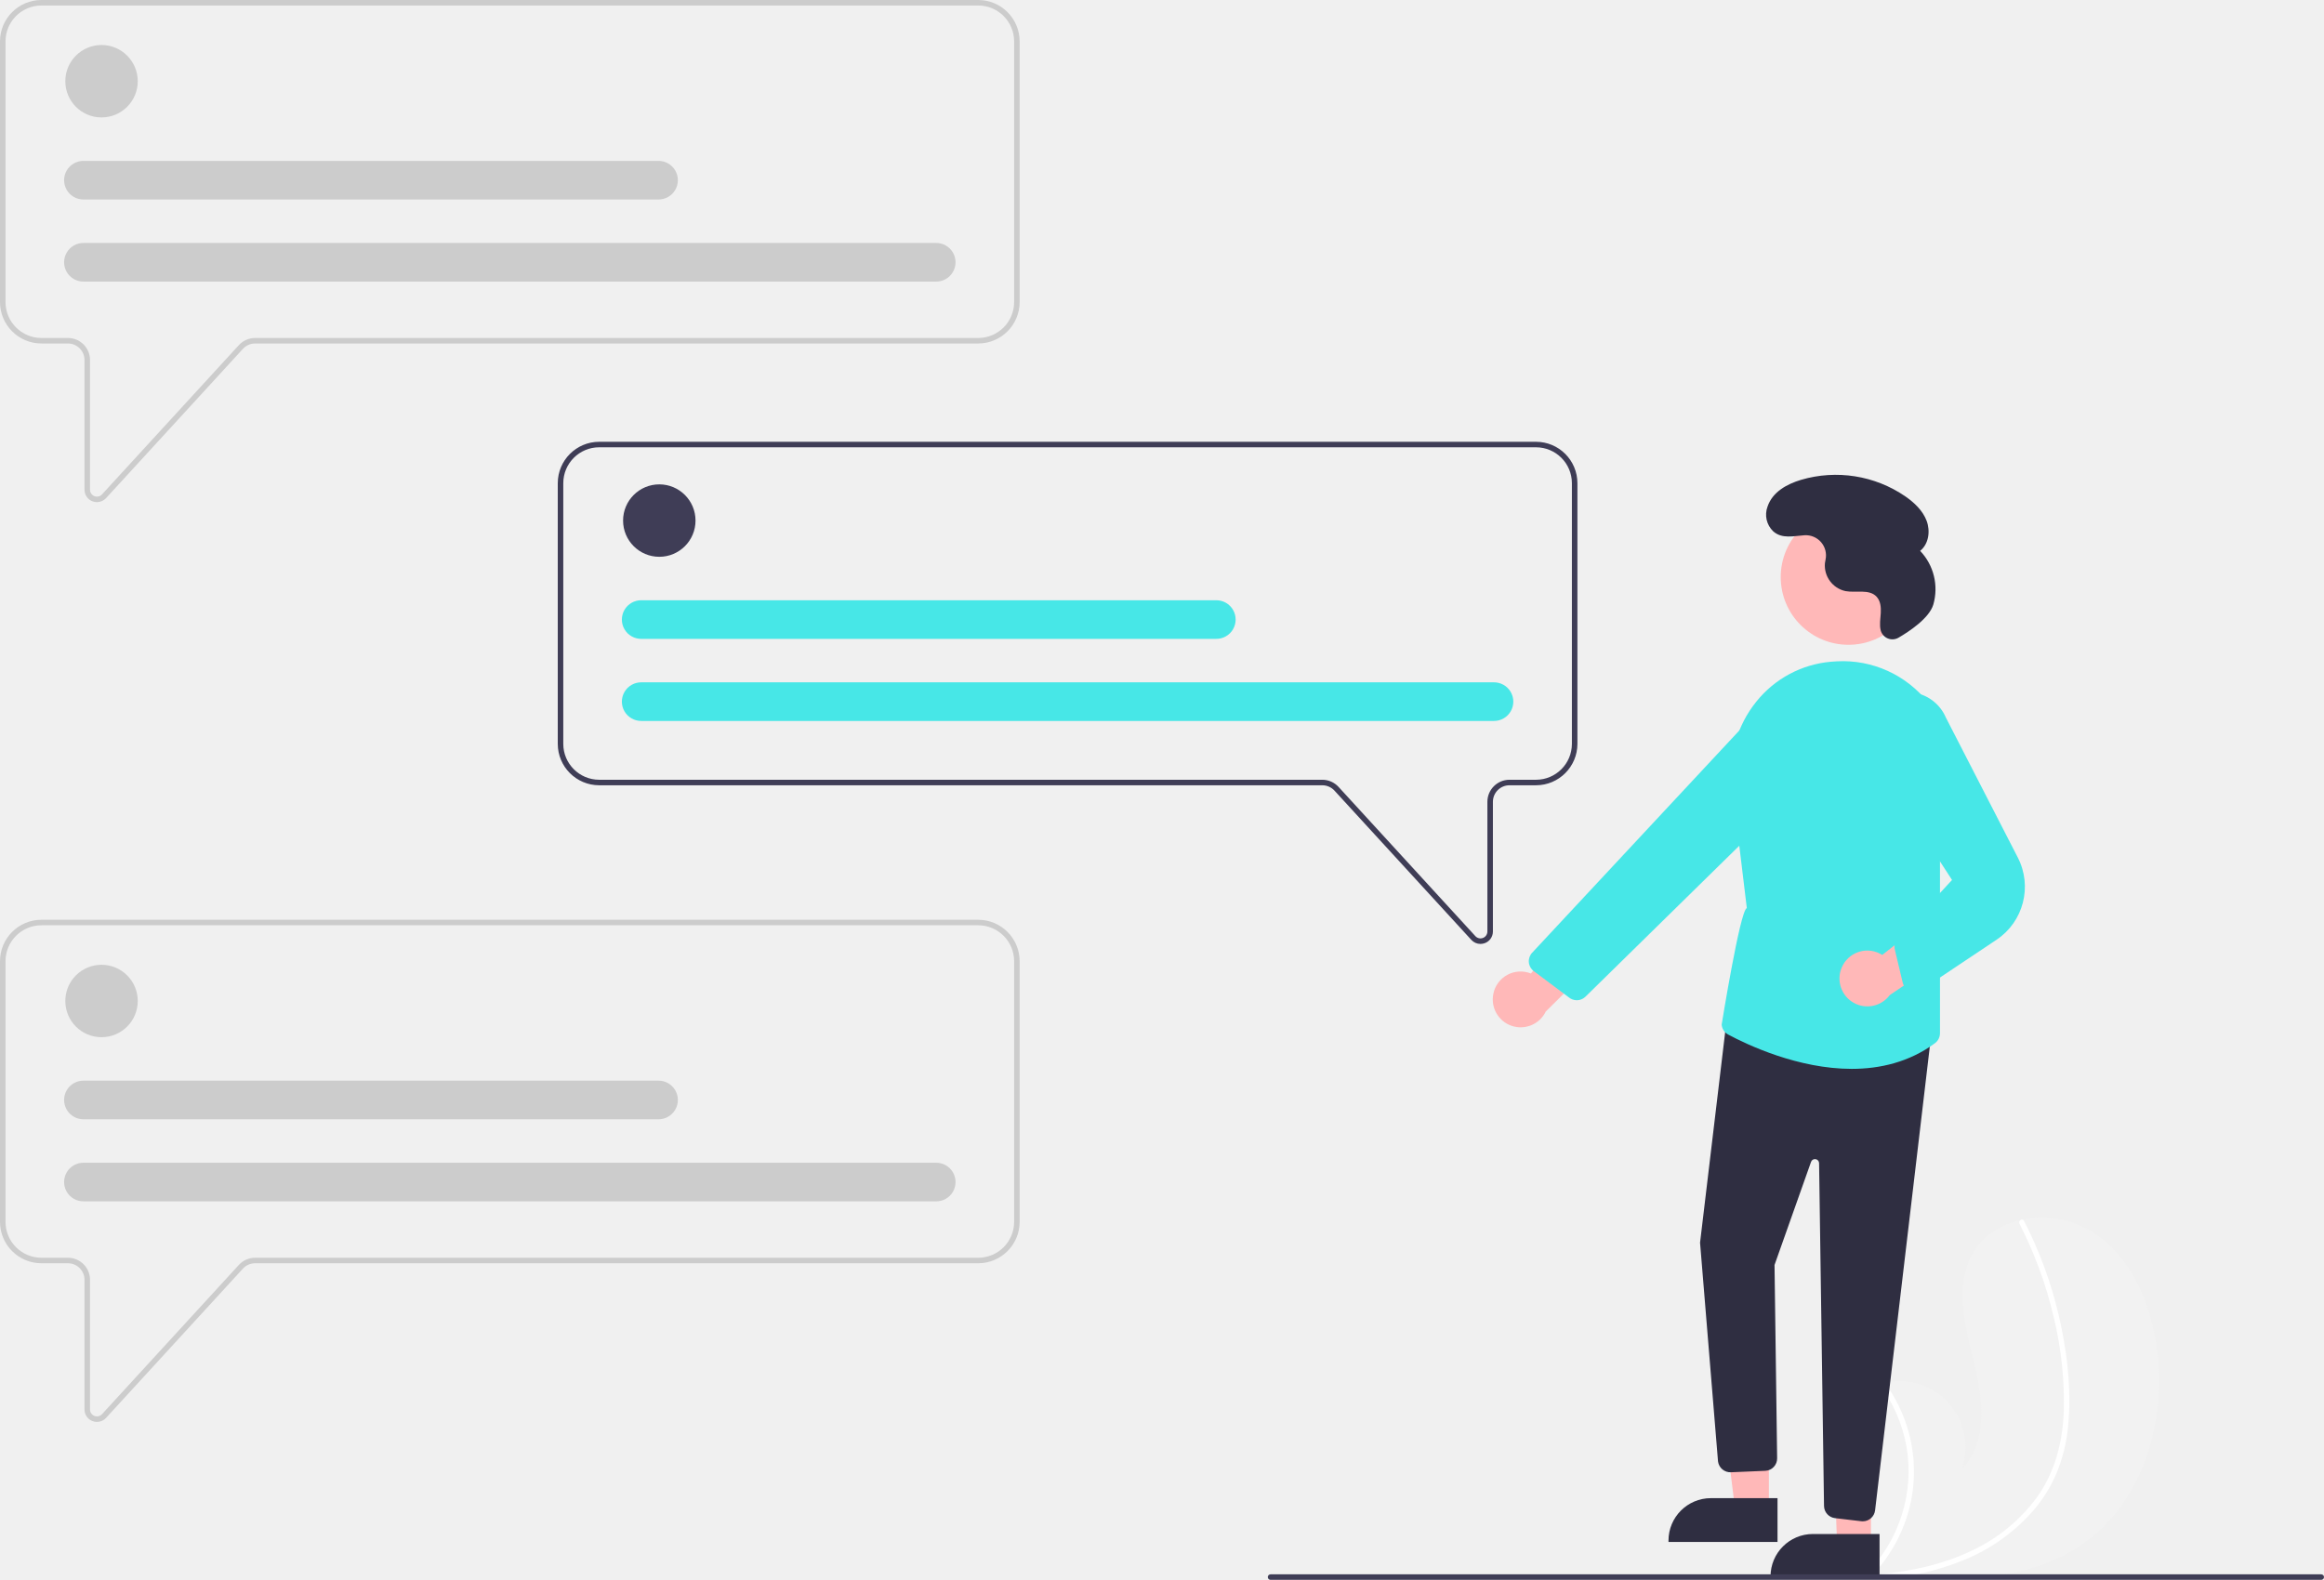
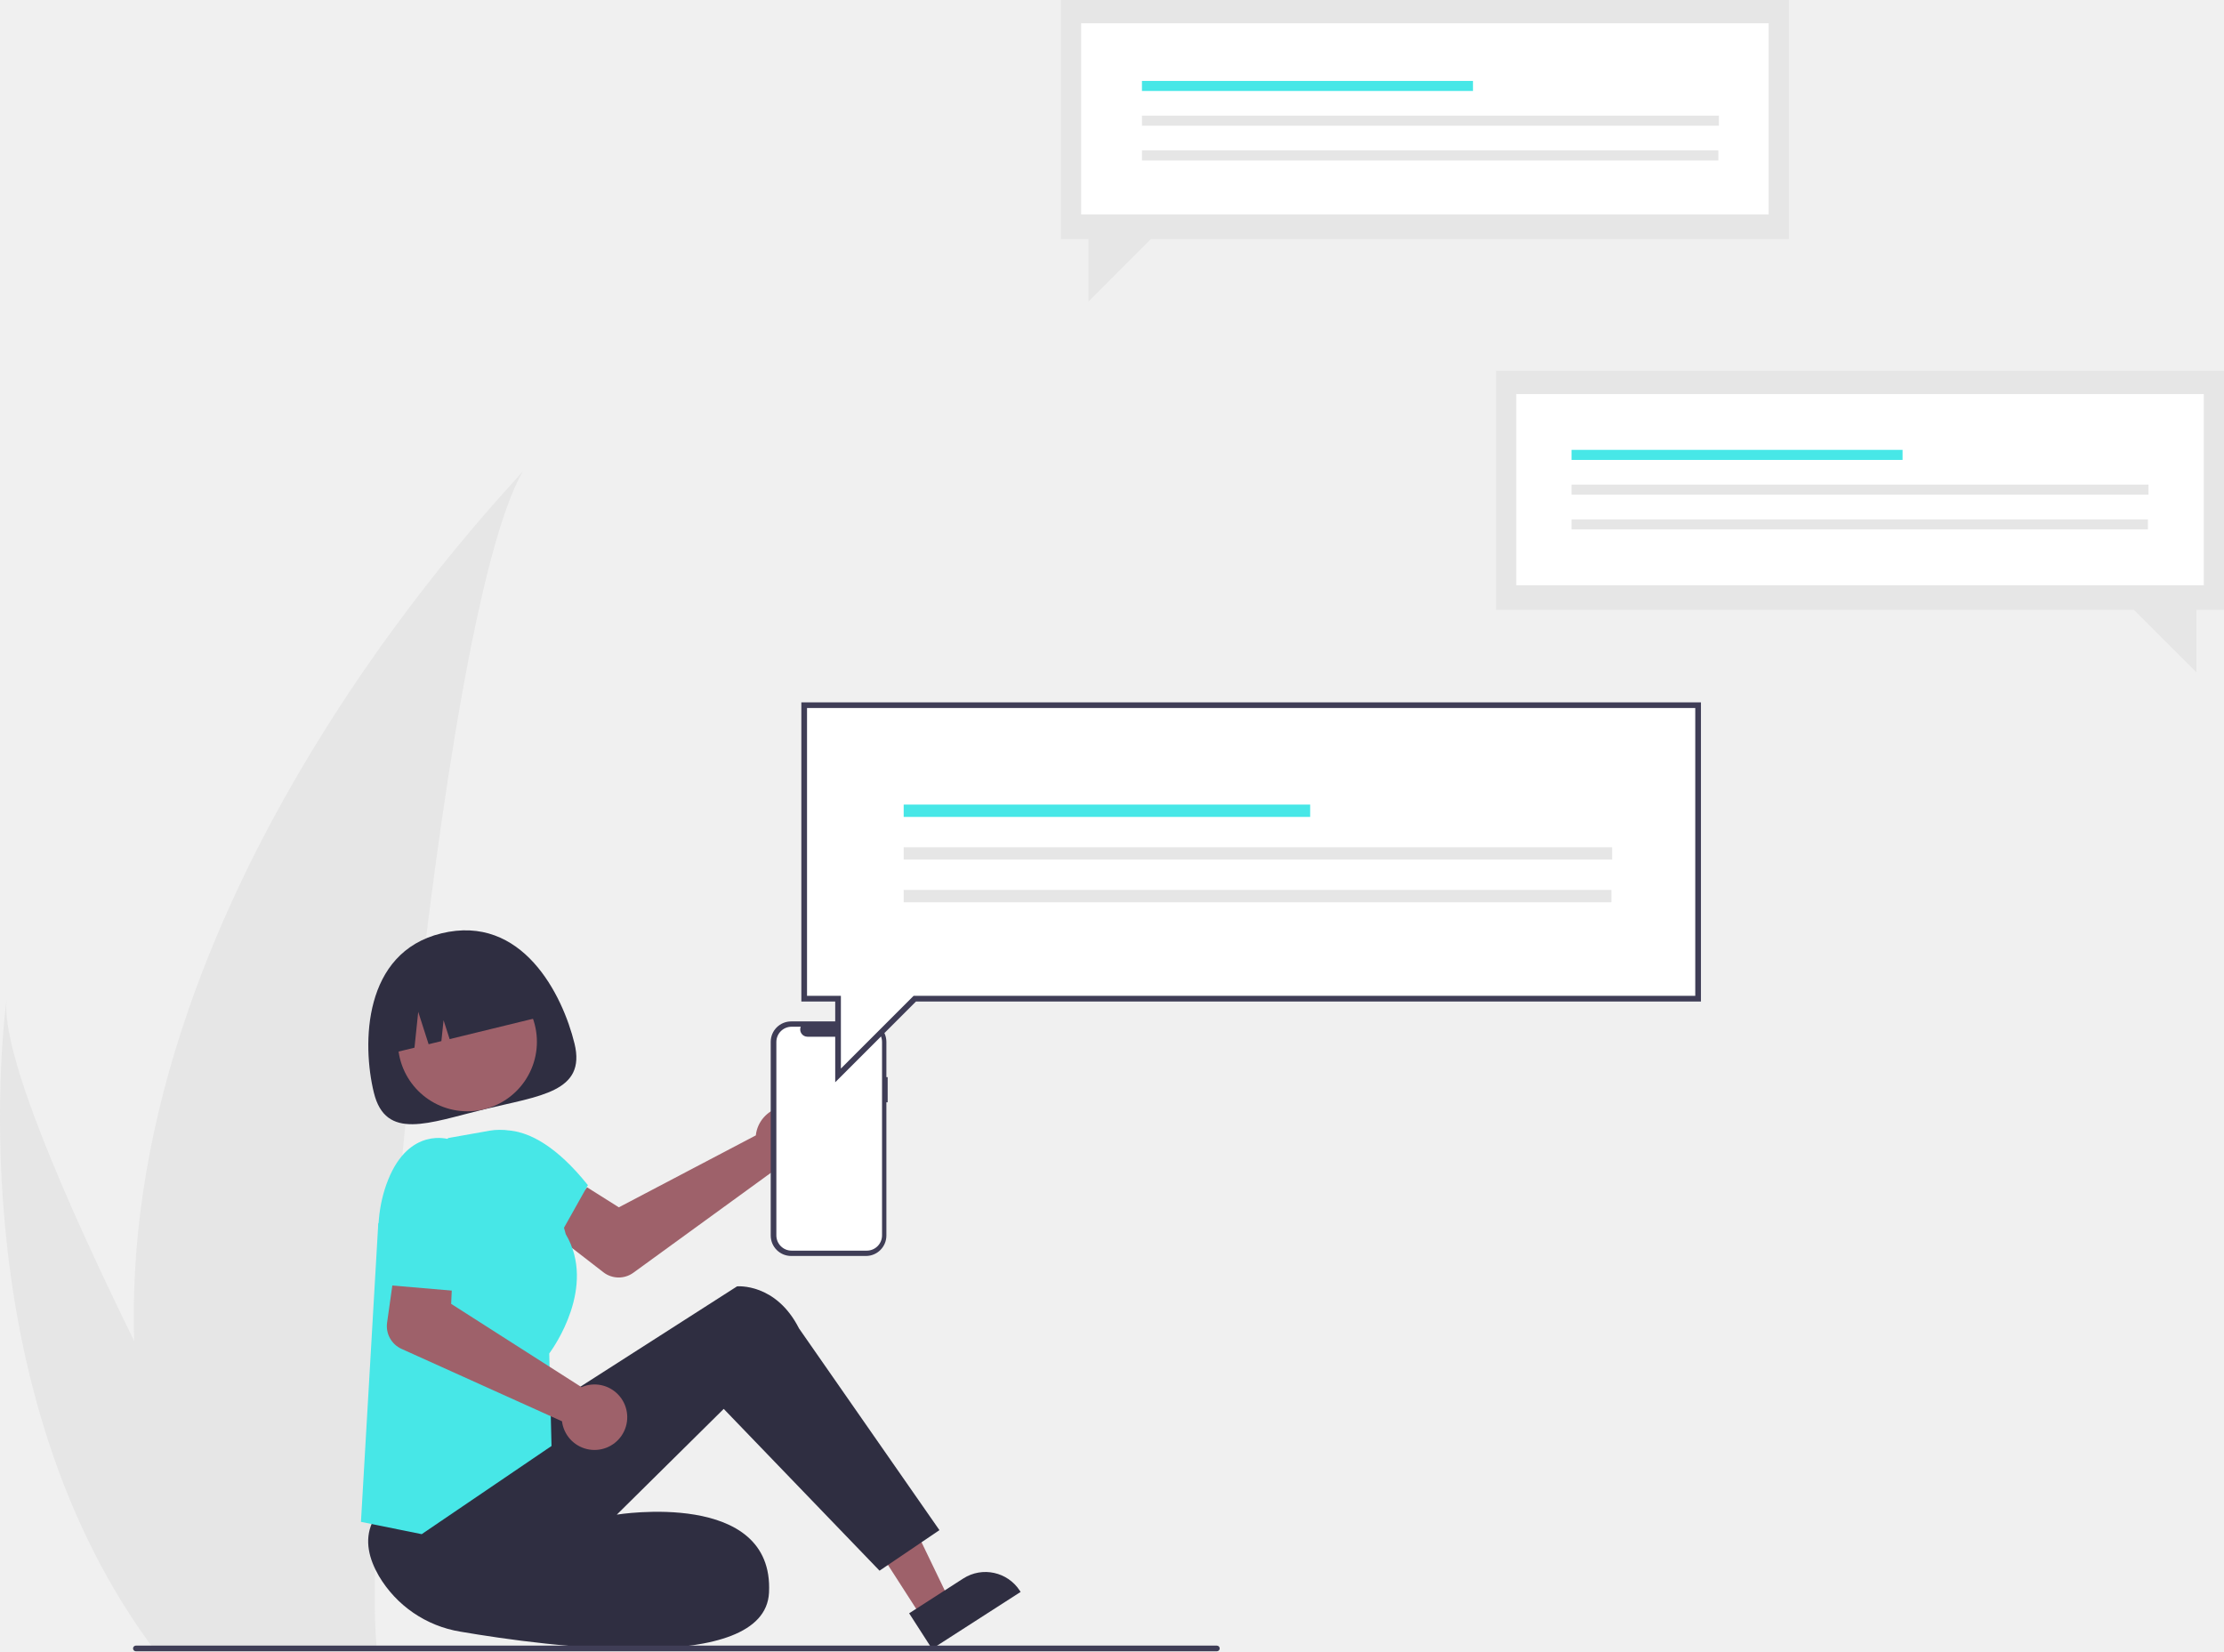
- <svg xmlns="http://www.w3.org/2000/svg" data-name="Layer 1" width="842.73" height="573" viewBox="0 0 842.73 573">
-   <path d="M934.654,722.905c-18.901,13.616-43.394,14.3-67.07,12.627-3.306-.233-6.589-.507-9.841-.802-.02-.005-.045-.003-.065-.008-.156-.015-.313-.03-.462-.039-.671-.063-1.343-.126-2.008-.189l.157.3.493.93c-.177-.311-.354-.616-.531-.927-.052-.093-.111-.186-.162-.28-6.133-10.673-12.217-21.738-13.768-33.926-1.604-12.65,2.904-26.974,14.037-33.192a22.467,22.467,0,0,1,4.61-1.931c.666-.202,1.341-.366,2.023-.512A24.081,24.081,0,0,1,890.07,696.26c9.439-9.679,7.678-25.381,4.422-38.504-3.262-13.123-7.212-27.725-.576-39.512,3.689-6.561,10.175-10.631,17.454-12.271.223-.048.446-.096.67-.138a35.144,35.144,0,0,1,25.249,4.424c13.919,8.771,21.068,25.401,23.388,41.692C964.416,678.167,956.143,707.423,934.654,722.905Z" transform="translate(-178.635 -163.5)" fill="#f2f2f2" />
-   <path d="M928.552,680.882a59.742,59.742,0,0,1-4.123,16.835,51.875,51.875,0,0,1-8.054,13.156,66.465,66.465,0,0,1-25.531,18.409,95.659,95.659,0,0,1-23.26,6.25c-3.306-.233-6.589-.507-9.841-.802-.02-.005-.045-.003-.065-.008-.156-.015-.313-.03-.462-.039-.671-.063-1.343-.126-2.008-.189l.157.3.493.93c-.177-.311-.354-.616-.531-.927-.052-.093-.111-.186-.162-.28a52.878,52.878,0,0,0,14.82-46.256,53.331,53.331,0,0,0-9.94-22.792c.666-.202,1.341-.366,2.023-.512a55.293,55.293,0,0,1,5.044,8.354,54.18,54.18,0,0,1,4.674,33.706,55.393,55.393,0,0,1-14.034,27.629c.631-.044,1.269-.096,1.893-.153,11.818-1.001,23.613-3.542,34.332-8.746A61.833,61.833,0,0,0,917.138,706.74c6.492-8.953,9.353-19.723,9.844-30.669a129.429,129.429,0,0,0-3.674-35.039,147.068,147.068,0,0,0-12.358-33.663,1.057,1.057,0,0,1,.42-1.396.899.899,0,0,1,.67-.138.783.783,0,0,1,.517.443c.676,1.319,1.339,2.638,1.977,3.973a148.738,148.738,0,0,1,11.644,34.924C928.527,656.827,929.781,669.016,928.552,680.882Z" transform="translate(-178.635 -163.5)" fill="#fff" />
-   <path d="M213.795,345.626a4.535,4.535,0,0,1-1.645-.311,4.475,4.475,0,0,1-2.87-4.196v-47.033a6.012,6.012,0,0,0-6.005-6.005h-9.631A15.026,15.026,0,0,1,178.635,273.072v-94.562A15.026,15.026,0,0,1,193.644,163.5H533.37a15.026,15.026,0,0,1,15.009,15.009v94.562a15.026,15.026,0,0,1-15.009,15.009H271.15a6.021,6.021,0,0,0-4.427,1.947l-49.622,54.133A4.476,4.476,0,0,1,213.795,345.626ZM193.644,165.5A13.024,13.024,0,0,0,180.635,178.509v94.562a13.024,13.024,0,0,0,13.009,13.009h9.631a8.014,8.014,0,0,1,8.005,8.005v47.033a2.503,2.503,0,0,0,4.347,1.691l49.622-54.133a8.026,8.026,0,0,1,5.901-2.596H533.37a13.024,13.024,0,0,0,13.009-13.009v-94.562A13.024,13.024,0,0,0,533.37,165.5Z" transform="translate(-178.635 -163.5)" fill="#ccc" />
-   <circle cx="36.816" cy="29.456" r="13.134" fill="#ccc" />
-   <path d="M518.047,265.63H208.967a7.005,7.005,0,1,1,0-14.009H518.047a7.005,7.005,0,1,1,0,14.009Z" transform="translate(-178.635 -163.5)" fill="#ccc" />
-   <path d="M417.355,235.86H208.967a7.005,7.005,0,1,1,0-14.009H417.355a7.005,7.005,0,1,1,0,14.009Z" transform="translate(-178.635 -163.5)" fill="#ccc" />
-   <path d="M213.795,679.222a4.535,4.535,0,0,1-1.645-.311,4.475,4.475,0,0,1-2.87-4.196v-47.033a6.012,6.012,0,0,0-6.005-6.005h-9.631A15.026,15.026,0,0,1,178.635,606.668v-94.562a15.026,15.026,0,0,1,15.009-15.009H533.37a15.026,15.026,0,0,1,15.009,15.009V606.668a15.026,15.026,0,0,1-15.009,15.009H271.15a6.021,6.021,0,0,0-4.427,1.947l-49.622,54.133A4.476,4.476,0,0,1,213.795,679.222Zm-20.151-180.126A13.024,13.024,0,0,0,180.635,512.105V606.668a13.024,13.024,0,0,0,13.009,13.009h9.631a8.014,8.014,0,0,1,8.005,8.005v47.033a2.503,2.503,0,0,0,4.347,1.691l49.622-54.133a8.026,8.026,0,0,1,5.901-2.596H533.37A13.024,13.024,0,0,0,546.379,606.668v-94.562a13.024,13.024,0,0,0-13.009-13.009Z" transform="translate(-178.635 -163.5)" fill="#ccc" />
-   <path d="M715.478,505.857a4.475,4.475,0,0,1-3.307-1.464l-49.622-54.133a6.02,6.02,0,0,0-4.426-1.947H395.903a15.026,15.026,0,0,1-15.009-15.009v-94.562a15.026,15.026,0,0,1,15.009-15.009H735.629a15.026,15.026,0,0,1,15.009,15.009v94.562a15.026,15.026,0,0,1-15.009,15.009h-9.631a6.012,6.012,0,0,0-6.005,6.005v47.033a4.474,4.474,0,0,1-2.87,4.196A4.526,4.526,0,0,1,715.478,505.857Zm-319.575-180.126a13.024,13.024,0,0,0-13.009,13.009v94.562a13.024,13.024,0,0,0,13.009,13.009H658.123a8.024,8.024,0,0,1,5.9,2.596l49.622,54.133a2.503,2.503,0,0,0,4.347-1.691V454.317a8.014,8.014,0,0,1,8.005-8.005h9.631a13.024,13.024,0,0,0,13.009-13.009v-94.562a13.024,13.024,0,0,0-13.009-13.009Z" transform="translate(-178.635 -163.5)" fill="#3f3d56" />
-   <circle cx="36.816" cy="363.053" r="13.134" fill="#ccc" />
-   <path d="M518.047,599.226H208.967a7.005,7.005,0,1,1,0-14.009H518.047a7.005,7.005,0,1,1,0,14.009Z" transform="translate(-178.635 -163.5)" fill="#ccc" />
-   <path d="M417.355,569.456H208.967a7.005,7.005,0,1,1,0-14.009H417.355a7.005,7.005,0,1,1,0,14.009Z" transform="translate(-178.635 -163.5)" fill="#ccc" />
-   <circle cx="239.075" cy="188.812" r="13.134" fill="#3f3d56" />
-   <path d="M720.306,424.985H411.226a7.005,7.005,0,1,1,0-14.009H720.306a7.005,7.005,0,1,1,0,14.009Z" transform="translate(-178.635 -163.5)" fill="#47e7e7" />
-   <path d="M619.614,395.215H411.226a7.005,7.005,0,1,1,0-14.009H619.614a7.005,7.005,0,1,1,0,14.009Z" transform="translate(-178.635 -163.5)" fill="#47e7e7" />
-   <path d="M720.171,523.859a10.056,10.056,0,0,1,13.594-7.277l23.459-26.956,4.983,17.889-23.041,22.856a10.11,10.11,0,0,1-18.995-6.511Z" transform="translate(-178.635 -163.5)" fill="#ffb8b8" />
-   <circle cx="670.29" cy="209.301" r="24.561" fill="#ffb8b8" />
-   <polygon points="641.436 547.373 629.177 547.372 623.344 500.084 641.439 500.085 641.436 547.373" fill="#ffb8b8" />
-   <path d="M823.198,722.757l-39.531-.001v-.5a15.386,15.386,0,0,1,15.386-15.386h.001l24.144.001Z" transform="translate(-178.635 -163.5)" fill="#2f2e41" />
-   <polygon points="678.436 560.373 666.177 560.372 664.479 514.214 678.439 513.085 678.436 560.373" fill="#ffb8b8" />
-   <path d="M860.198,735.757l-39.531-.001v-.5a15.386,15.386,0,0,1,15.386-15.386h.001l24.144.001Z" transform="translate(-178.635 -163.5)" fill="#2f2e41" />
-   <path d="M853.584,715.243l-9.547-1.124a4.512,4.512,0,0,1-3.974-4.404l-1.789-124.339a1.5,1.5,0,0,0-2.914-.479L822.115,622.297l.947,70.102a4.498,4.498,0,0,1-4.229,4.553l-12.464.529a4.527,4.527,0,0,1-4.744-3.925l-6.51-79.301-.004-.05,9.877-82.819,74.183,5.367L858.579,711.302a4.507,4.507,0,0,1-4.466,3.973A4.4,4.4,0,0,1,853.584,715.243Z" transform="translate(-178.635 -163.5)" fill="#2f2e41" />
-   <path d="M805.306,538.728a4.473,4.473,0,0,1-2.355-3.618s6.671-41.484,9.115-42.263l-5.349-44.363a40.909,40.909,0,0,1,8.781-30.49A39.013,39.013,0,0,1,842.53,403.511q1.121-.101,2.23-.154a39.369,39.369,0,0,1,33.134,15.082,40.12,40.12,0,0,1,7.219,36.406l-3,10.439v72.956a4.555,4.555,0,0,1-1.862,3.653c-9.341,6.855-19.897,9.279-30.156,9.279C830.686,551.173,812.34,542.493,805.306,538.728Z" transform="translate(-178.635 -163.5)" fill="#47e7e7" />
-   <path d="M747.716,525.377,734.814,515.729a4.499,4.499,0,0,1-.597-6.672l76.863-82.474A15.053,15.053,0,0,1,830.601,424.507l0.0 0a14.978,14.978,0,0,1,1.925,22.976L753.563,524.985a4.472,4.472,0,0,1-5.362.709A4.621,4.621,0,0,1,747.716,525.377Z" transform="translate(-178.635 -163.5)" fill="#47e7e7" />
-   <path d="M846.465,514.457A10.056,10.056,0,0,1,861.18,509.85l28.086-22.094,1.55,18.505L863.907,524.405a10.11,10.11,0,0,1-17.442-9.948Z" transform="translate(-178.635 -163.5)" fill="#ffb8b8" />
-   <path d="M871.604,523.082a4.464,4.464,0,0,1-3.023-3.249l-2.837-11.916a4.437,4.437,0,0,1,1.65-4.612l19.089-20.645-28.079-43.296a15.248,15.248,0,0,1-.462-18.626,15.242,15.242,0,0,1,26.295,2.994l26.104,50.811a23.118,23.118,0,0,1-7.721,29.795L875.944,522.158a4.461,4.461,0,0,1-2.97,1.137A4.549,4.549,0,0,1,871.604,523.082Z" transform="translate(-178.635 -163.5)" fill="#47e7e7" />
-   <path d="M867.125,394.758a4.398,4.398,0,0,1-6.493-2.565l-.015-.061c-.5-2.044-.105-4.182.024-6.282s-.089-4.405-1.527-5.941c-2.681-2.863-7.414-1.312-11.271-2.019a9.511,9.511,0,0,1-7.453-10.117c.053-.437.136-.874.23-1.311a7.325,7.325,0,0,0-7.651-8.83c-3.893.244-8.091,1.446-11.329-1.421a8.351,8.351,0,0,1-2.053-8.992c1.812-5.321,6.997-8.129,12.135-9.685a44.588,44.588,0,0,1,37.826,5.999c3.263,2.274,6.314,5.136,7.719,8.856s.762,8.427-2.349,10.904a20.123,20.123,0,0,1,4.765,19.521C878.167,387.794,870.829,392.6,867.125,394.758Z" transform="translate(-178.635 -163.5)" fill="#2f2e41" />
-   <path d="M1021.365,735.5a1.003,1.003,0,0,1-1,1h-381a1,1,0,0,1,0-2h381A1.003,1.003,0,0,1,1021.365,735.5Z" transform="translate(-178.635 -163.5)" fill="#3f3d56" />
+ <svg xmlns="http://www.w3.org/2000/svg" data-name="Layer 1" width="783.86" height="582" viewBox="0 0 783.86 582">
+   <path id="e5e37569-bd8f-45f7-97a1-e817a6c74118-461" data-name="Path 133" d="M255.368,631.65a383.363,383.363,0,0,0,17.91,105.974c.242.796.511,1.581.772,2.377h66.832c-.07-.714-.143-1.51-.213-2.377C336.214,686.395,361.671,378.32,392.389,325,389.698,329.325,250.186,468.873,255.368,631.65Z" transform="translate(-208.0698 -159)" fill="#e6e6e6" />
+   <path id="b4ba0d08-0a29-4ca1-8d08-8a7c96f19f4d-462" data-name="Path 134" d="M260.383,737.623c.559.796,1.14,1.593,1.735,2.377h50.139c-.38-.678-.82-1.474-1.331-2.377-8.282-14.948-32.798-59.642-55.554-105.974-24.445-49.791-46.891-101.469-45.001-120.174C209.786,515.692,192.863,644.293,260.383,737.623Z" transform="translate(-208.0698 -159)" fill="#e6e6e6" />
+   <path d="M474.799,557.376a11.575,11.575,0,0,0-.334,1.792l-48.28,25.355-11.21-7.06-12.866,15.526,18.631,14.427a8.797,8.797,0,0,0,10.556.162l50.194-36.464a11.543,11.543,0,1,0-6.691-13.737Z" transform="translate(-208.0698 -159)" fill="#9e616a" />
+   <polygon points="324.938 570.183 334.619 563.957 315.213 523.657 300.926 532.845 324.938 570.183" fill="#9e616a" />
+   <path d="M528.506,727.61l19.064-12.26.001-.001a14.445,14.445,0,0,1,19.962,4.336l.254.395L536.574,740.154Z" transform="translate(-208.0698 -159)" fill="#2f2e41" />
+   <path d="M393.54,659.959,467.847,612.384s13.653-1.318,21.847,14.831l49.489,71.088-21.114,14.287-54.916-57.022L425.47,692.836s55.52-9.105,53.642,27.507c-1.49,29.056-77.477,19.089-108.781,13.737a41.049,41.049,0,0,1-28.764-19.691c-3.357-5.823-5.162-12.435-2.342-18.685C346.745,679.037,393.54,659.959,393.54,659.959Z" transform="translate(-208.0698 -159)" fill="#2f2e41" />
+   <path d="M356.703,699.72l-21.414-4.334,6.102-105.102,24.64-30.18,14.68-2.599a17.736,17.736,0,0,1,20.292,12.84l6.471,23.638c10.979,18.589-4.401,40.143-5.82,42.058l.799,32.599Z" transform="translate(-208.0698 -159)" fill="#47e7e7" />
+   <path d="M376.642,564.221l1.359-4.806s14.745-10.868,37.275,17.296l-10.796,19.245-23.469-.939Z" transform="translate(-208.0698 -159)" fill="#47e7e7" />
+   <path d="M410.56,526.818c4.177,17.124-12.288,18.396-31.82,23.16s-34.733,11.217-38.91-5.907-3.847-49.363,23.784-56.103C392.197,480.996,406.383,509.695,410.56,526.818Z" transform="translate(-208.0698 -159)" fill="#2f2e41" />
+   <circle cx="164.74" cy="367.182" r="24.495" fill="#9e616a" />
+   <path d="M344.745,530.554v0l9.412-2.296,1.316-12.64,3.666,11.424,4.499-1.097.768-7.373,2.139,6.664,33.427-8.154v0a25.93,25.93,0,0,0-31.337-19.046l-4.845,1.182A25.93,25.93,0,0,0,344.745,530.554Z" transform="translate(-208.0698 -159)" fill="#2f2e41" />
+   <path d="M414.761,647.311a11.574,11.574,0,0,0-1.722.598L367.084,618.549l.574-13.236L347.796,601.837l-3.293,23.332a8.797,8.797,0,0,0,5.093,9.248l56.552,25.515a11.543,11.543,0,1,0,8.613-12.621Z" transform="translate(-208.0698 -159)" fill="#9e616a" />
+   <path d="M369.747,564.902l-3.463-4.366s-13.906-4.479-21.416,14.296-.469,37.082-.469,37.082l32.857,2.816,2.347-30.51Z" transform="translate(-208.0698 -159)" fill="#47e7e7" />
+   <polygon points="527.283 130.684 783.86 130.684 783.86 214.914 774.142 214.914 774.142 236.943 752.112 214.914 527.283 214.914 527.283 130.684" fill="#e6e6e6" />
+   <rect x="534.41" y="138.886" width="242.324" height="67.384" fill="#fff" />
+   <rect x="553.896" y="158.559" width="116.673" height="3.541" fill="#47e7e7" />
+   <rect x="553.896" y="170.808" width="203.351" height="3.541" fill="#e6e6e6" />
+   <rect x="553.896" y="183.056" width="203.151" height="3.541" fill="#e6e6e6" />
+   <polygon points="630.506 0 373.928 0 373.928 84.23 383.647 84.23 383.647 106.26 405.676 84.23 630.506 84.23 630.506 0" fill="#e6e6e6" />
+   <rect x="381.055" y="8.202" width="242.324" height="67.384" fill="#fff" />
+   <rect x="402.485" y="28.524" width="116.673" height="3.541" fill="#47e7e7" />
+   <rect x="402.485" y="40.772" width="203.351" height="3.541" fill="#e6e6e6" />
+   <rect x="402.485" y="53.021" width="203.151" height="3.541" fill="#e6e6e6" />
+   <path d="M520.934,538.645h-.454v-12.443A7.202,7.202,0,0,0,513.278,519H486.916a7.202,7.202,0,0,0-7.202,7.202v68.264a7.202,7.202,0,0,0,7.202,7.202h26.363a7.202,7.202,0,0,0,7.202-7.202V547.502h.454Z" transform="translate(-208.0698 -159)" fill="#3f3d56" />
+   <path d="M513.569,520.874h-3.441a2.555,2.555,0,0,1-2.366,3.52h-15.103a2.555,2.555,0,0,1-2.366-3.52h-3.214a5.378,5.378,0,0,0-5.378,5.378v68.164a5.378,5.378,0,0,0,5.378,5.378H513.569a5.378,5.378,0,0,0,5.378-5.378h0V526.252A5.378,5.378,0,0,0,513.569,520.874Z" transform="translate(-208.0698 -159)" fill="#fff" />
+   <polygon points="598.506 248.549 283.441 248.549 283.441 351.98 295.375 351.98 295.375 379.03 322.426 351.98 598.506 351.98 598.506 248.549" fill="#fff" />
+   <path d="M502.445,540.444V511.979H490.511V406.549H807.575V511.979H530.91Zm-9.934-30.465H504.445v25.637l25.636-25.637H805.575V408.549H492.511Z" transform="translate(-208.0698 -159)" fill="#3f3d56" />
+   <rect x="318.508" y="283.575" width="143.268" height="4.348" fill="#47e7e7" />
+   <rect x="318.508" y="298.615" width="249.704" height="4.348" fill="#e6e6e6" />
+   <rect x="318.508" y="313.656" width="249.46" height="4.348" fill="#e6e6e6" />
+   <path d="M636.962,741h-381a1,1,0,0,1,0-2h381a1,1,0,1,1,0,2Z" transform="translate(-208.0698 -159)" fill="#3f3d56" />
</svg>
